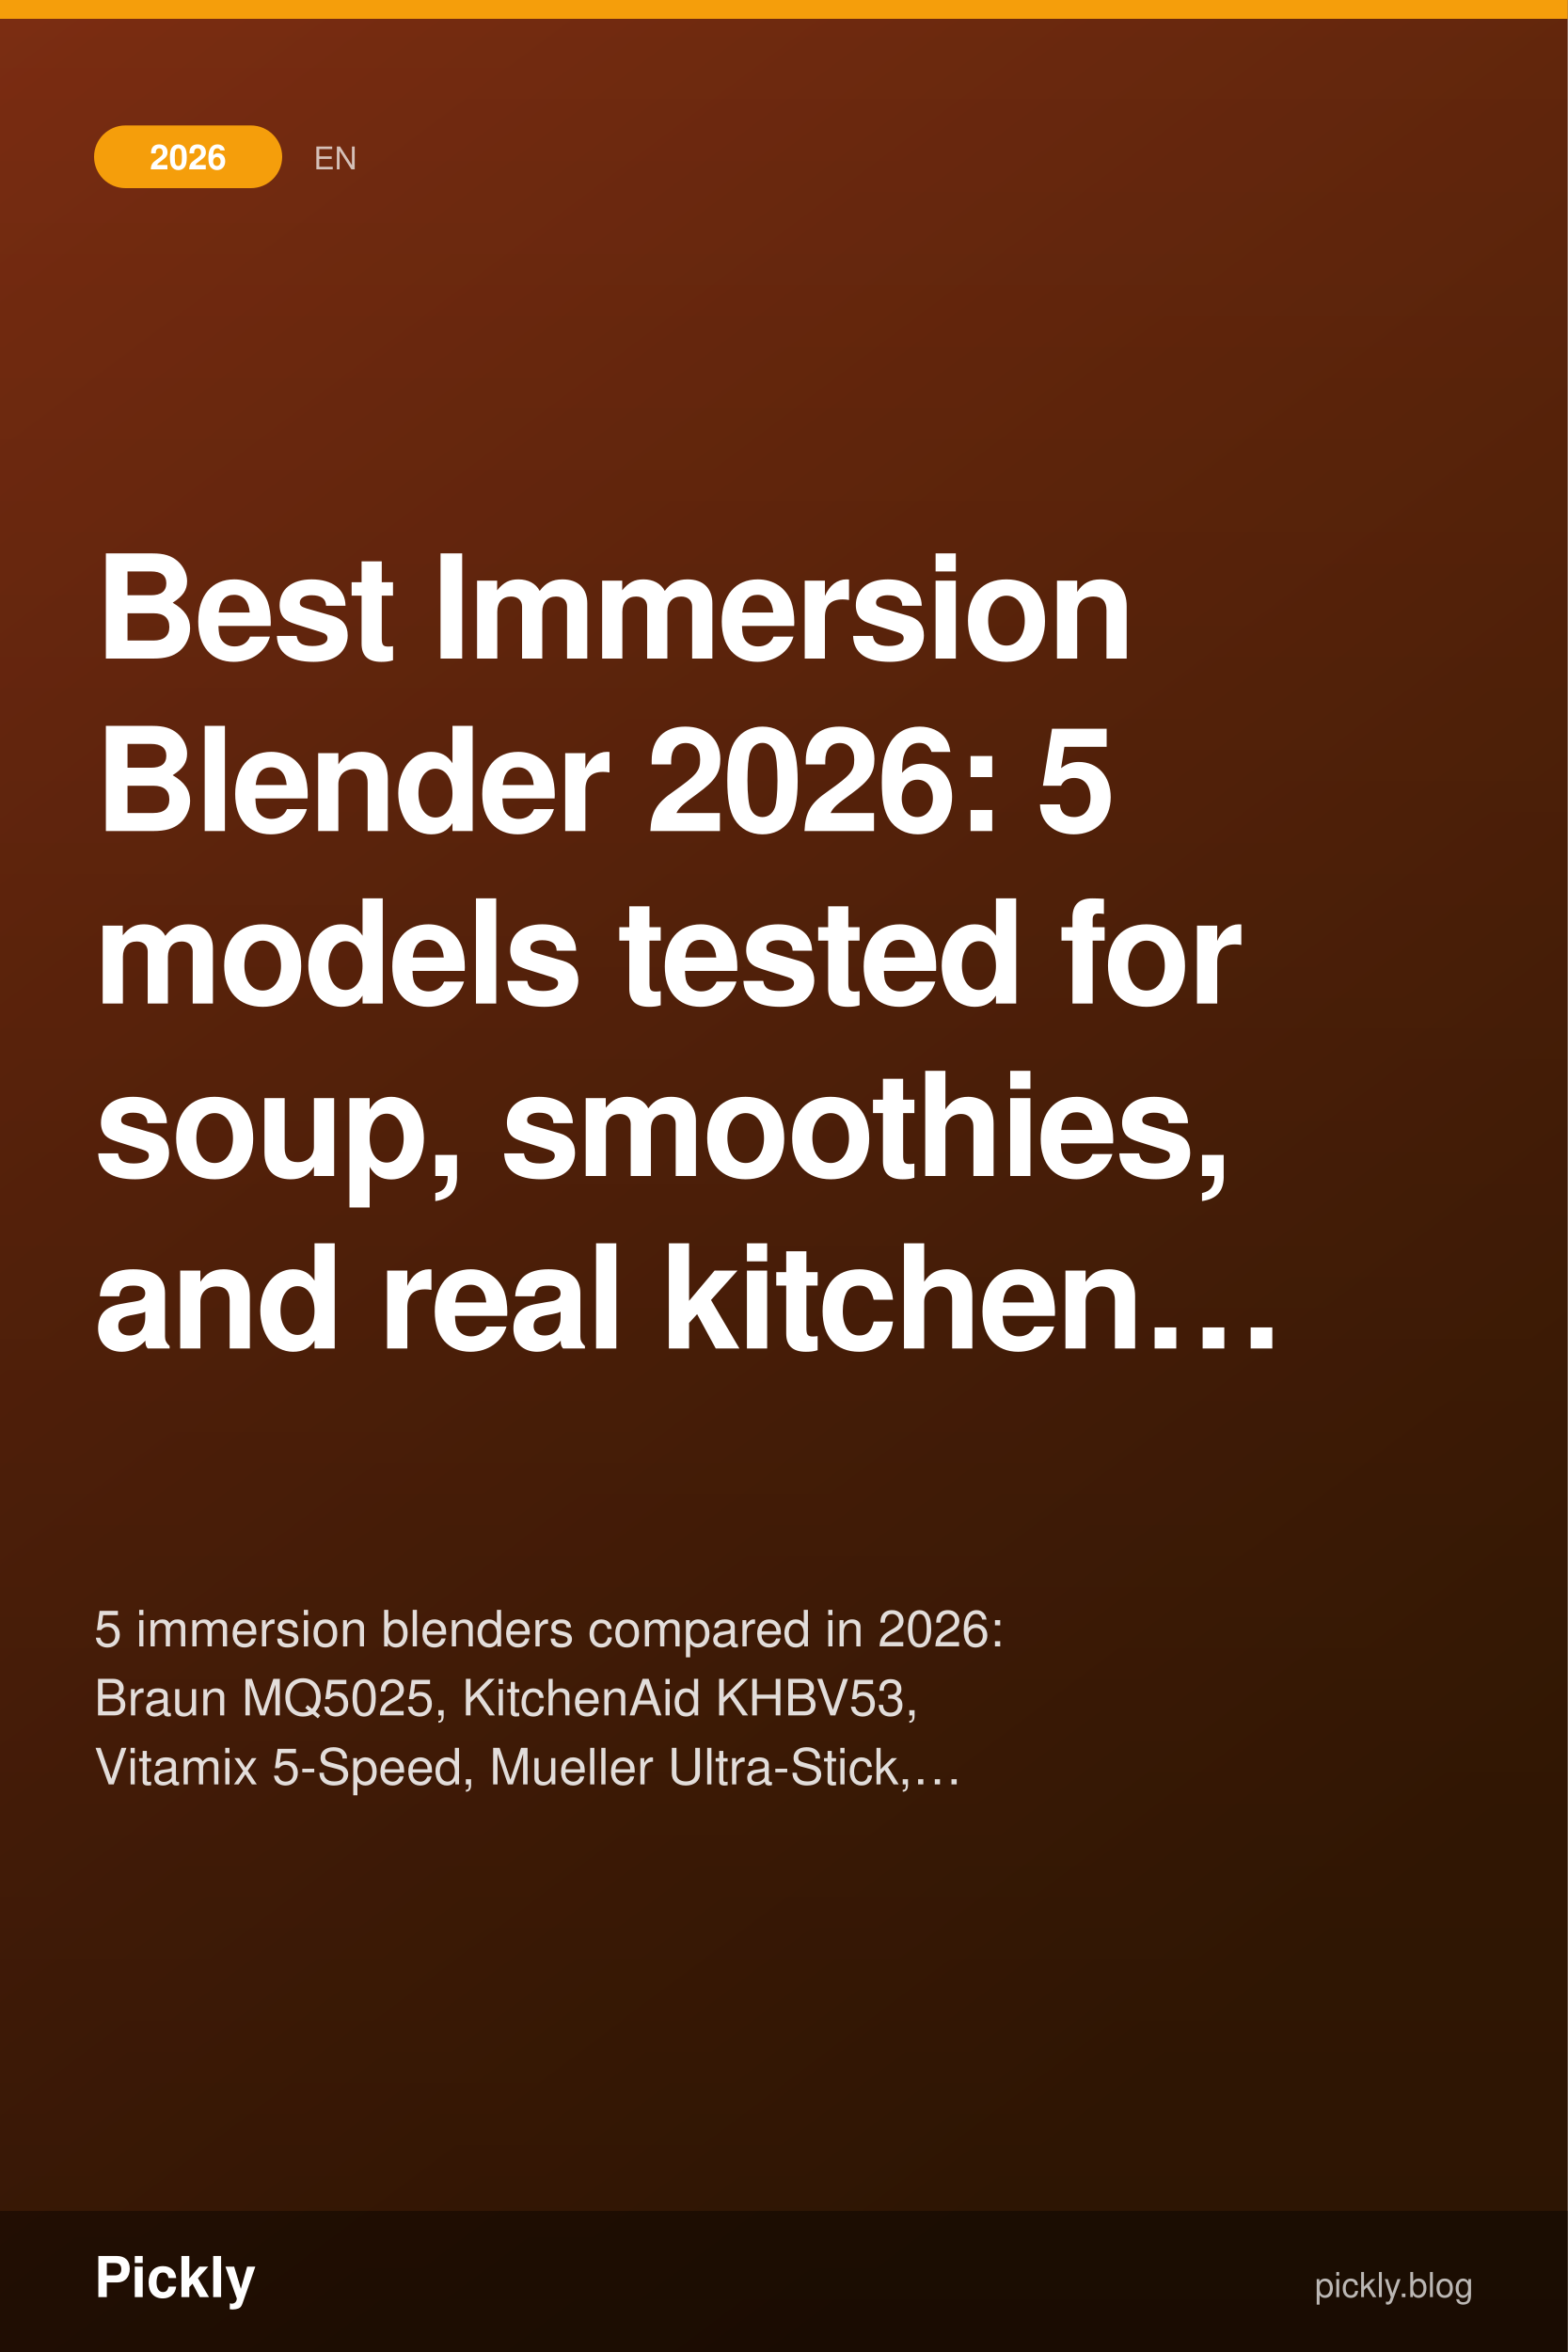
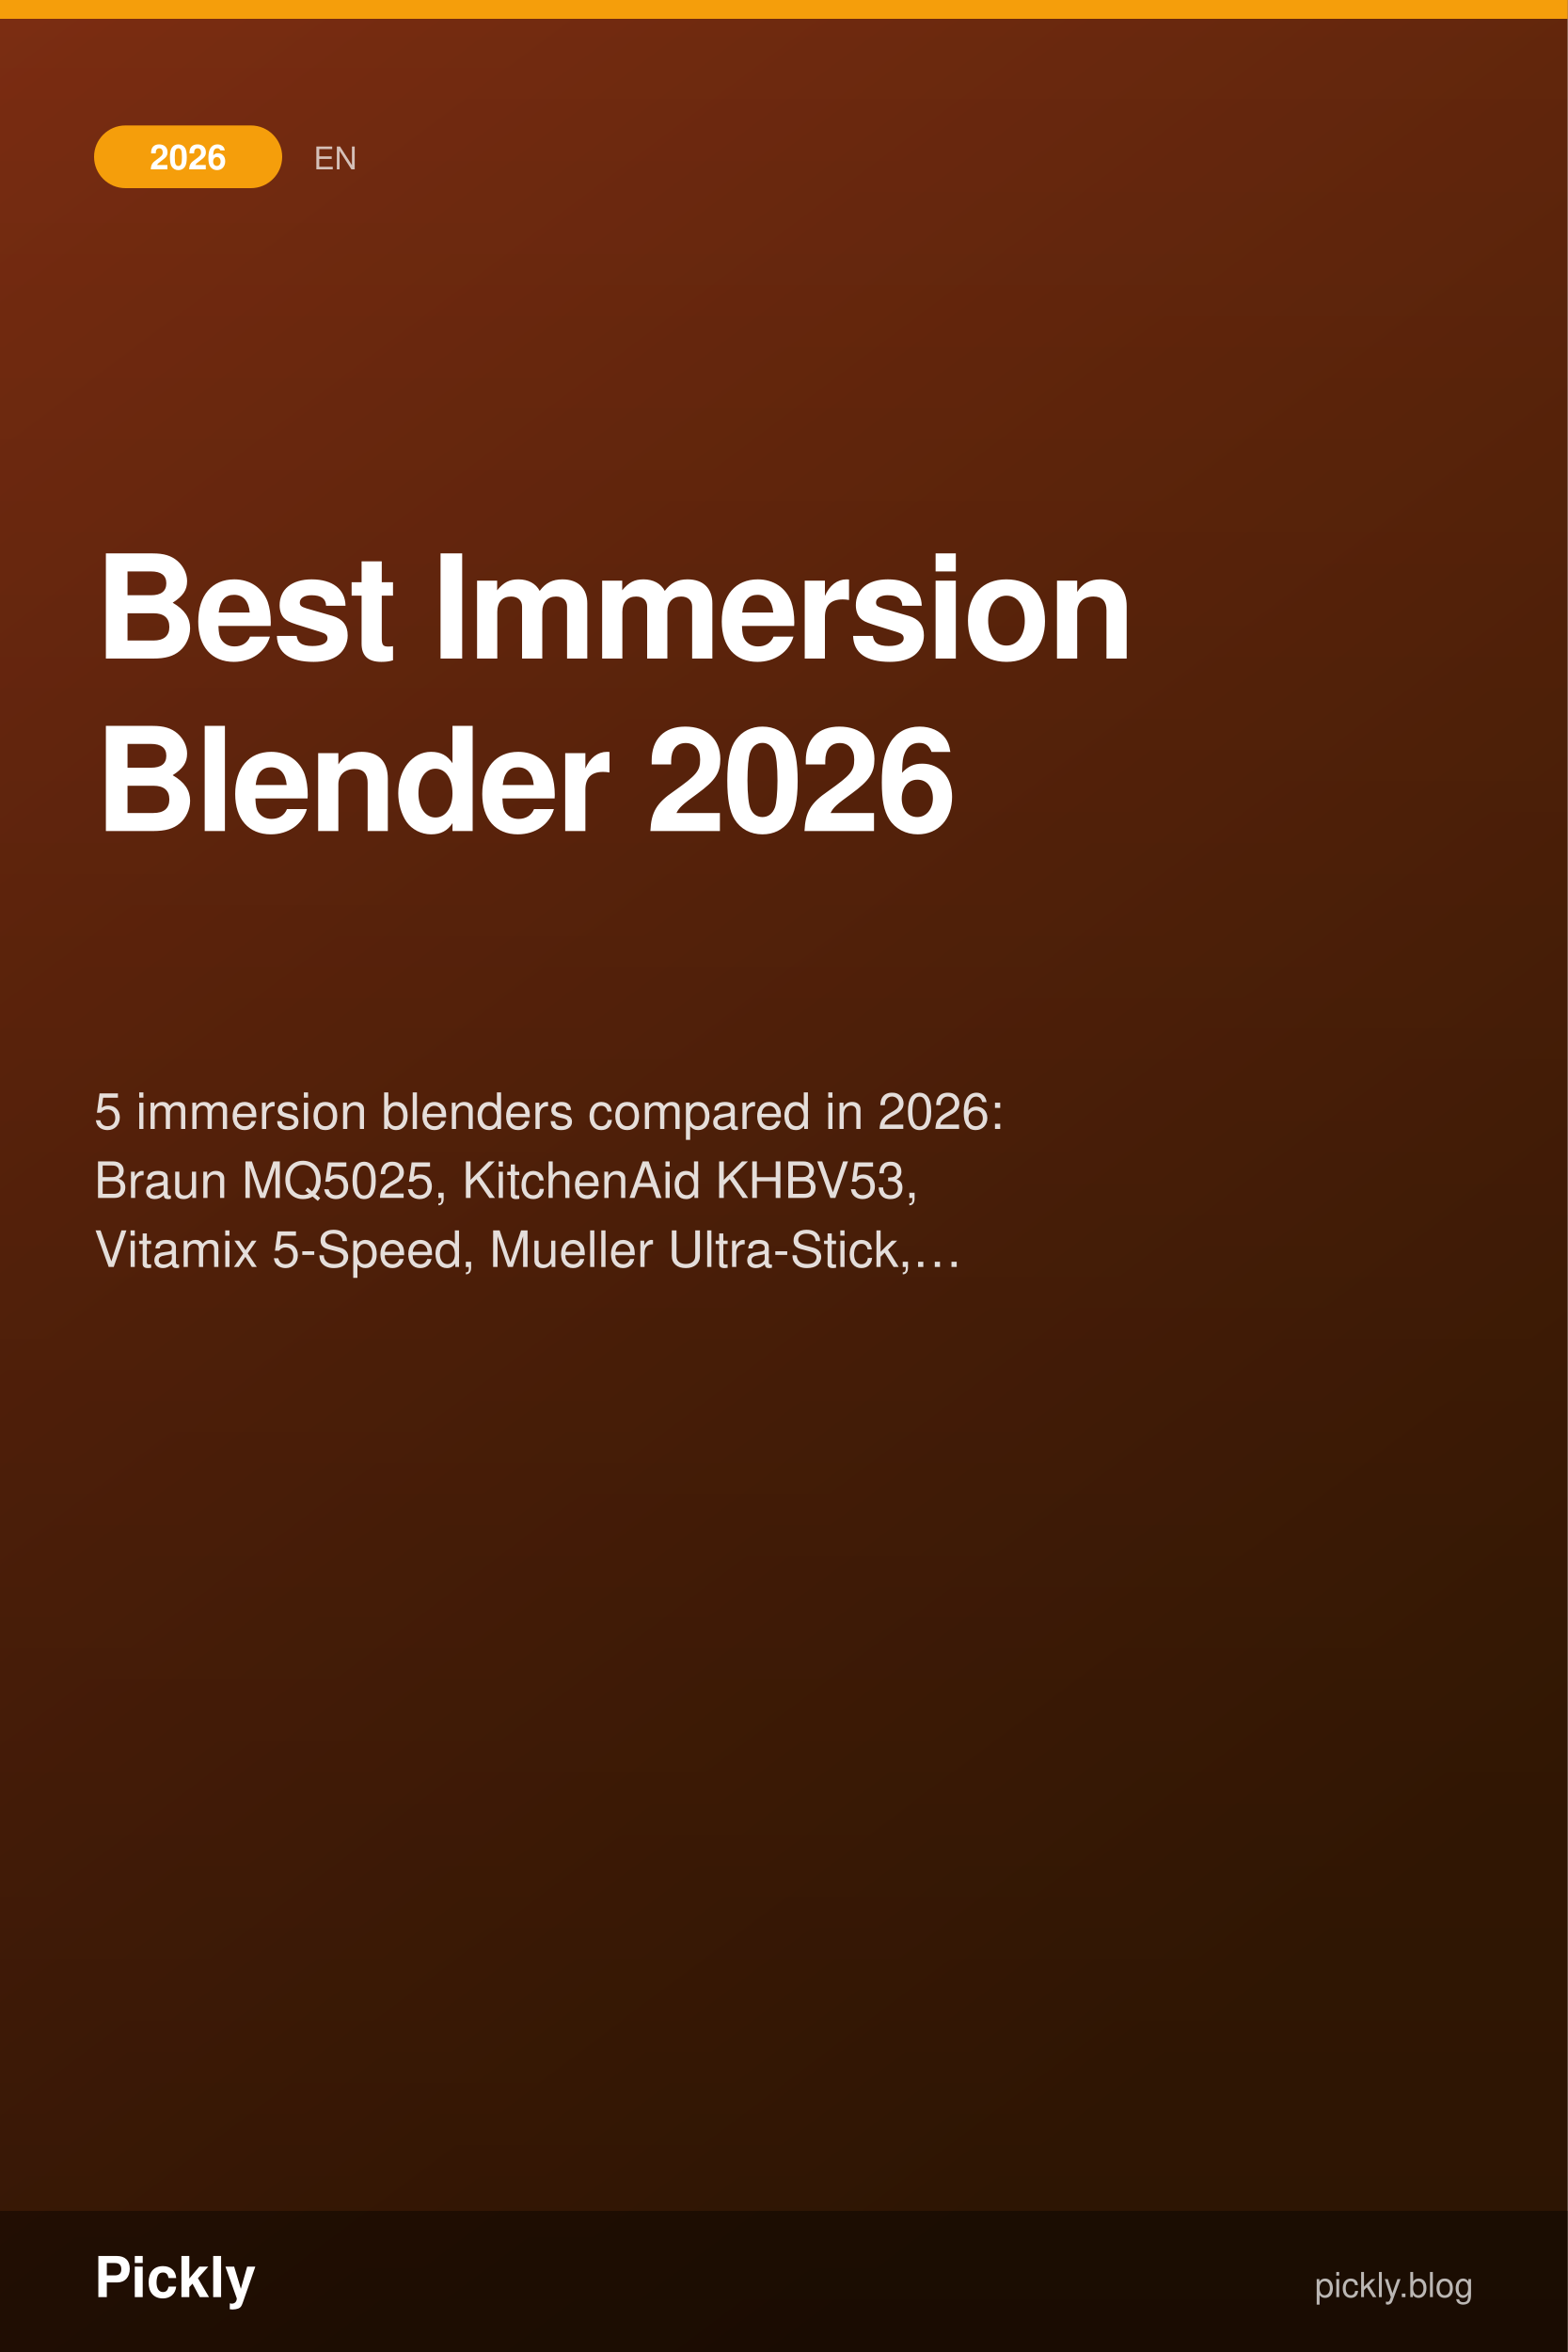
<svg xmlns="http://www.w3.org/2000/svg" width="1000" height="1500" viewBox="0 0 1000 1500">
  <defs>
    <linearGradient id="bg" x1="0" y1="0" x2="0.5" y2="1">
      <stop offset="0" stop-color="#7c2d12" />
      <stop offset="1" stop-color="#3f1d04" />
    </linearGradient>
    <linearGradient id="overlay" x1="0" y1="0" x2="0" y2="1">
      <stop offset="0" stop-color="rgba(0,0,0,0)" />
      <stop offset="1" stop-color="rgba(0,0,0,0.3)" />
    </linearGradient>
  </defs>
  <rect width="1000" height="1500" fill="url(#bg)" />
  <rect width="1000" height="1500" fill="url(#overlay)" />
  <rect x="0" y="0" width="1000" height="12" fill="#f59e0b" />
  <rect x="60" y="80" width="120" height="40" rx="20" fill="#f59e0b" />
  <text x="120" y="108" font-family="'Helvetica Neue', Helvetica, Arial, 'Hiragino Sans GB', 'Hiragino Sans', 'PingFang SC', 'PingFang TC', 'Apple SD Gothic Neo', 'Kohinoor Devanagari', 'Devanagari Sangam MN', 'Geeza Pro', 'SF Arabic', Thonburi, 'Sukhumvit Set', 'Arial Unicode MS', sans-serif" font-size="22" fill="#ffffff" font-weight="700" text-anchor="middle">2026</text>
  <text x="200" y="108" font-family="'Helvetica Neue', Helvetica, Arial, 'Hiragino Sans GB', 'Hiragino Sans', 'PingFang SC', 'PingFang TC', 'Apple SD Gothic Neo', 'Kohinoor Devanagari', 'Devanagari Sangam MN', 'Geeza Pro', 'SF Arabic', Thonburi, 'Sukhumvit Set', 'Arial Unicode MS', sans-serif" font-size="20" fill="rgba(255,255,255,0.7)" font-weight="500">EN</text>
  <text x="60" y="420" font-family="'Helvetica Neue', Helvetica, Arial, 'Hiragino Sans GB', 'Hiragino Sans', 'PingFang SC', 'PingFang TC', 'Apple SD Gothic Neo', 'Kohinoor Devanagari', 'Devanagari Sangam MN', 'Geeza Pro', 'SF Arabic', Thonburi, 'Sukhumvit Set', 'Arial Unicode MS', sans-serif" font-size="92" fill="#ffffff" font-weight="900" letter-spacing="-2" text-anchor="start">Best Immersion</text>
-   <text x="60" y="530" font-family="'Helvetica Neue', Helvetica, Arial, 'Hiragino Sans GB', 'Hiragino Sans', 'PingFang SC', 'PingFang TC', 'Apple SD Gothic Neo', 'Kohinoor Devanagari', 'Devanagari Sangam MN', 'Geeza Pro', 'SF Arabic', Thonburi, 'Sukhumvit Set', 'Arial Unicode MS', sans-serif" font-size="92" fill="#ffffff" font-weight="900" letter-spacing="-2" text-anchor="start">Blender 2026: 5</text>
-   <text x="60" y="640" font-family="'Helvetica Neue', Helvetica, Arial, 'Hiragino Sans GB', 'Hiragino Sans', 'PingFang SC', 'PingFang TC', 'Apple SD Gothic Neo', 'Kohinoor Devanagari', 'Devanagari Sangam MN', 'Geeza Pro', 'SF Arabic', Thonburi, 'Sukhumvit Set', 'Arial Unicode MS', sans-serif" font-size="92" fill="#ffffff" font-weight="900" letter-spacing="-2" text-anchor="start">models tested for</text>
-   <text x="60" y="750" font-family="'Helvetica Neue', Helvetica, Arial, 'Hiragino Sans GB', 'Hiragino Sans', 'PingFang SC', 'PingFang TC', 'Apple SD Gothic Neo', 'Kohinoor Devanagari', 'Devanagari Sangam MN', 'Geeza Pro', 'SF Arabic', Thonburi, 'Sukhumvit Set', 'Arial Unicode MS', sans-serif" font-size="92" fill="#ffffff" font-weight="900" letter-spacing="-2" text-anchor="start">soup, smoothies,</text>
-   <text x="60" y="860" font-family="'Helvetica Neue', Helvetica, Arial, 'Hiragino Sans GB', 'Hiragino Sans', 'PingFang SC', 'PingFang TC', 'Apple SD Gothic Neo', 'Kohinoor Devanagari', 'Devanagari Sangam MN', 'Geeza Pro', 'SF Arabic', Thonburi, 'Sukhumvit Set', 'Arial Unicode MS', sans-serif" font-size="92" fill="#ffffff" font-weight="900" letter-spacing="-2" text-anchor="start">and real kitchen…</text>
-   <text x="60" y="1050" font-family="'Helvetica Neue', Helvetica, Arial, 'Hiragino Sans GB', 'Hiragino Sans', 'PingFang SC', 'PingFang TC', 'Apple SD Gothic Neo', 'Kohinoor Devanagari', 'Devanagari Sangam MN', 'Geeza Pro', 'SF Arabic', Thonburi, 'Sukhumvit Set', 'Arial Unicode MS', sans-serif" font-size="32" fill="rgba(255,255,255,0.85)" font-weight="400" text-anchor="start">5 immersion blenders compared in 2026:</text>
-   <text x="60" y="1094" font-family="'Helvetica Neue', Helvetica, Arial, 'Hiragino Sans GB', 'Hiragino Sans', 'PingFang SC', 'PingFang TC', 'Apple SD Gothic Neo', 'Kohinoor Devanagari', 'Devanagari Sangam MN', 'Geeza Pro', 'SF Arabic', Thonburi, 'Sukhumvit Set', 'Arial Unicode MS', sans-serif" font-size="32" fill="rgba(255,255,255,0.85)" font-weight="400" text-anchor="start">Braun MQ5025, KitchenAid KHBV53,</text>
-   <text x="60" y="1138" font-family="'Helvetica Neue', Helvetica, Arial, 'Hiragino Sans GB', 'Hiragino Sans', 'PingFang SC', 'PingFang TC', 'Apple SD Gothic Neo', 'Kohinoor Devanagari', 'Devanagari Sangam MN', 'Geeza Pro', 'SF Arabic', Thonburi, 'Sukhumvit Set', 'Arial Unicode MS', sans-serif" font-size="32" fill="rgba(255,255,255,0.85)" font-weight="400" text-anchor="start">Vitamix 5-Speed, Mueller Ultra-Stick,…</text>
+   <text x="60" y="530" font-family="'Helvetica Neue', Helvetica, Arial, 'Hiragino Sans GB', 'Hiragino Sans', 'PingFang SC', 'PingFang TC', 'Apple SD Gothic Neo', 'Kohinoor Devanagari', 'Devanagari Sangam MN', 'Geeza Pro', 'SF Arabic', Thonburi, 'Sukhumvit Set', 'Arial Unicode MS', sans-serif" font-size="92" fill="#ffffff" font-weight="900" letter-spacing="-2" text-anchor="start">Blender 2026</text>
+   <text x="60" y="720" font-family="'Helvetica Neue', Helvetica, Arial, 'Hiragino Sans GB', 'Hiragino Sans', 'PingFang SC', 'PingFang TC', 'Apple SD Gothic Neo', 'Kohinoor Devanagari', 'Devanagari Sangam MN', 'Geeza Pro', 'SF Arabic', Thonburi, 'Sukhumvit Set', 'Arial Unicode MS', sans-serif" font-size="32" fill="rgba(255,255,255,0.85)" font-weight="400" text-anchor="start">5 immersion blenders compared in 2026:</text>
+   <text x="60" y="764" font-family="'Helvetica Neue', Helvetica, Arial, 'Hiragino Sans GB', 'Hiragino Sans', 'PingFang SC', 'PingFang TC', 'Apple SD Gothic Neo', 'Kohinoor Devanagari', 'Devanagari Sangam MN', 'Geeza Pro', 'SF Arabic', Thonburi, 'Sukhumvit Set', 'Arial Unicode MS', sans-serif" font-size="32" fill="rgba(255,255,255,0.85)" font-weight="400" text-anchor="start">Braun MQ5025, KitchenAid KHBV53,</text>
+   <text x="60" y="808" font-family="'Helvetica Neue', Helvetica, Arial, 'Hiragino Sans GB', 'Hiragino Sans', 'PingFang SC', 'PingFang TC', 'Apple SD Gothic Neo', 'Kohinoor Devanagari', 'Devanagari Sangam MN', 'Geeza Pro', 'SF Arabic', Thonburi, 'Sukhumvit Set', 'Arial Unicode MS', sans-serif" font-size="32" fill="rgba(255,255,255,0.85)" font-weight="400" text-anchor="start">Vitamix 5-Speed, Mueller Ultra-Stick,…</text>
  <rect x="0" y="1410" width="1000" height="90" fill="rgba(0,0,0,0.4)" />
  <text x="60" y="1465" font-family="'Helvetica Neue', Helvetica, Arial, 'Hiragino Sans GB', 'Hiragino Sans', 'PingFang SC', 'PingFang TC', 'Apple SD Gothic Neo', 'Kohinoor Devanagari', 'Devanagari Sangam MN', 'Geeza Pro', 'SF Arabic', Thonburi, 'Sukhumvit Set', 'Arial Unicode MS', sans-serif" font-size="36" fill="#ffffff" font-weight="800">Pickly</text>
  <text x="940" y="1465" font-family="'Helvetica Neue', Helvetica, Arial, 'Hiragino Sans GB', 'Hiragino Sans', 'PingFang SC', 'PingFang TC', 'Apple SD Gothic Neo', 'Kohinoor Devanagari', 'Devanagari Sangam MN', 'Geeza Pro', 'SF Arabic', Thonburi, 'Sukhumvit Set', 'Arial Unicode MS', sans-serif" font-size="22" fill="rgba(255,255,255,0.7)" font-weight="500" text-anchor="end">pickly.blog</text>
</svg>
